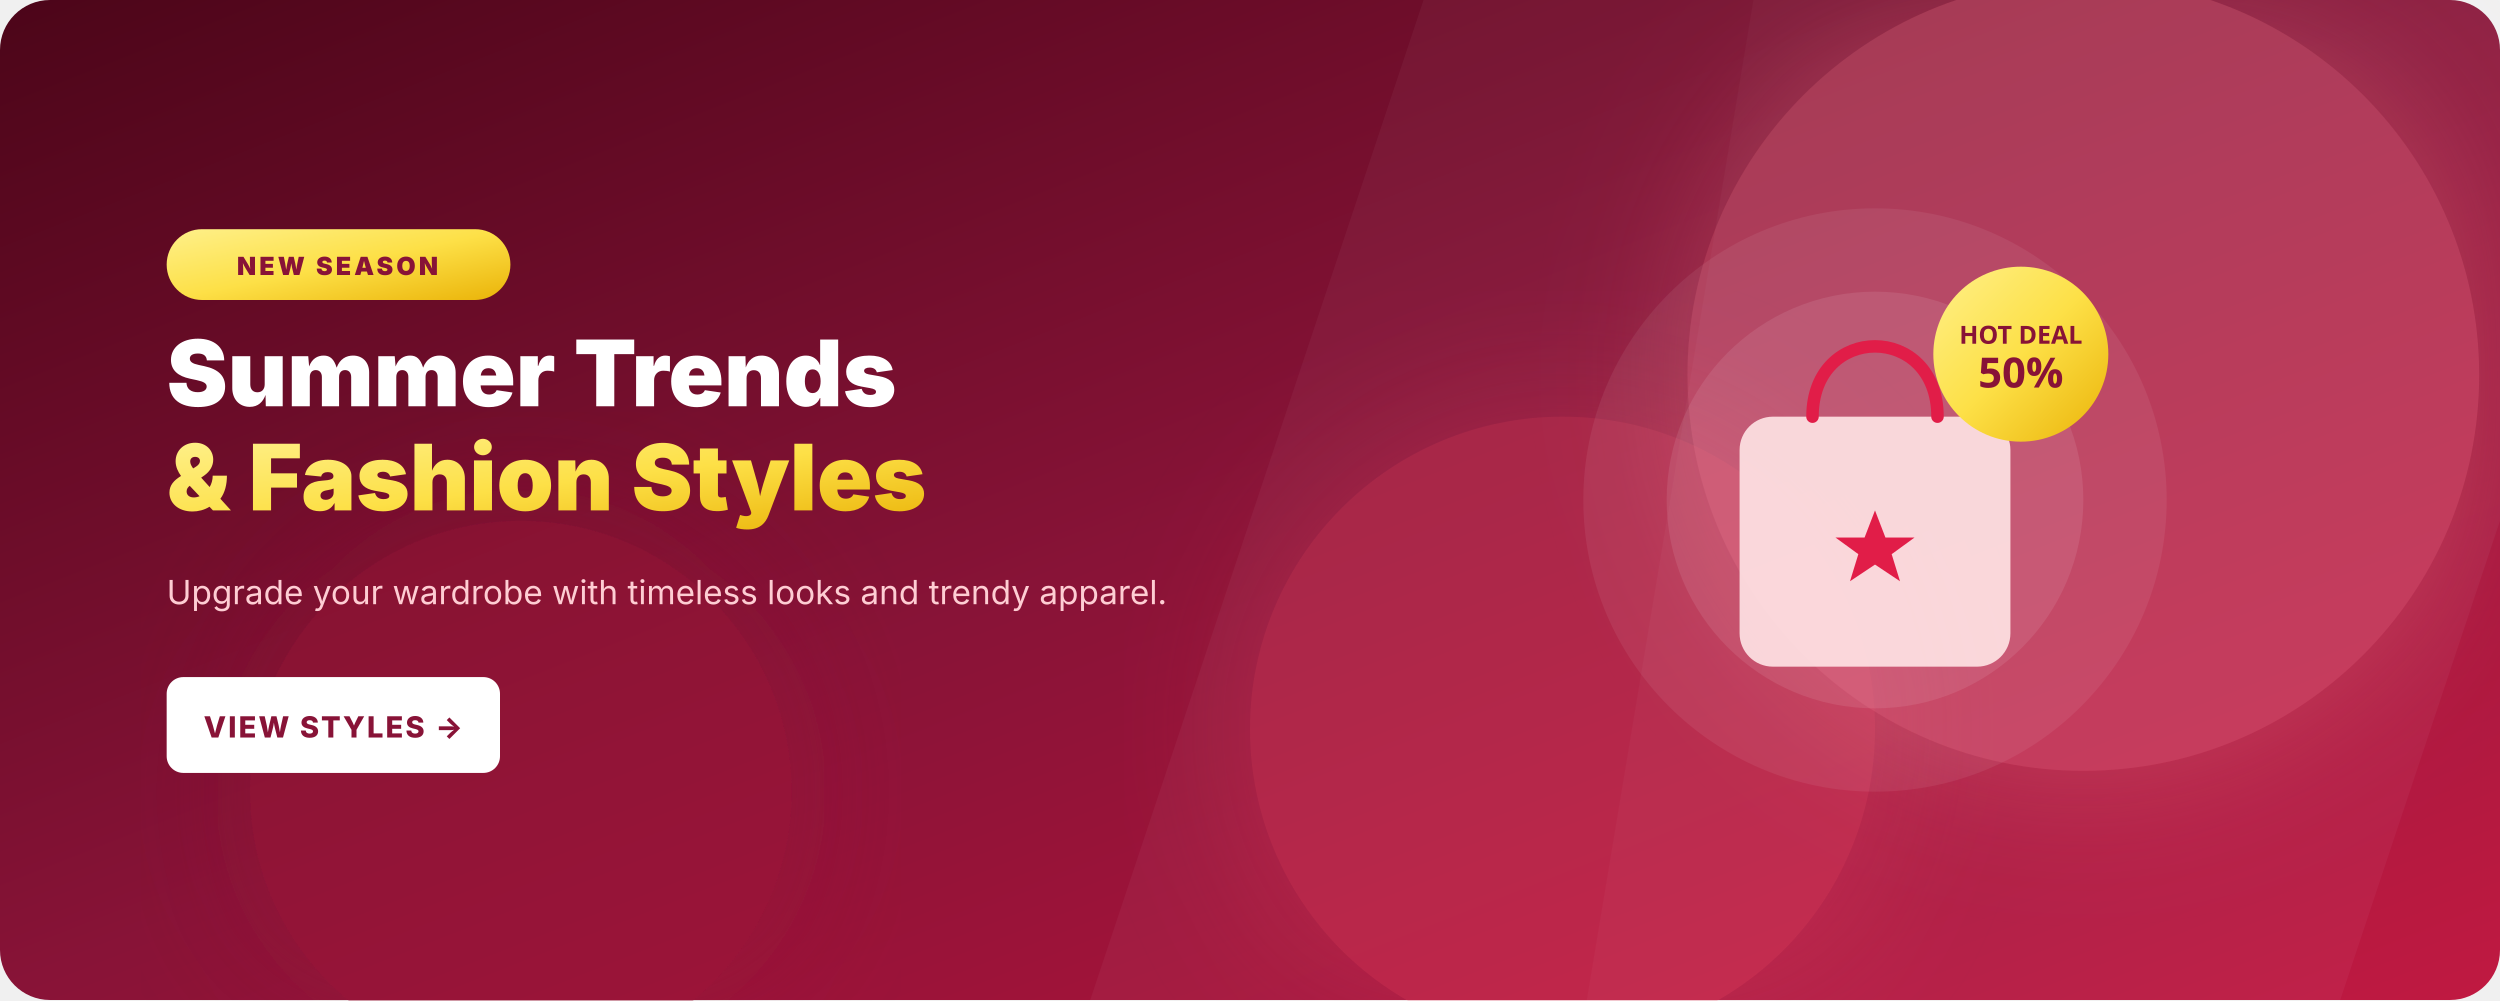
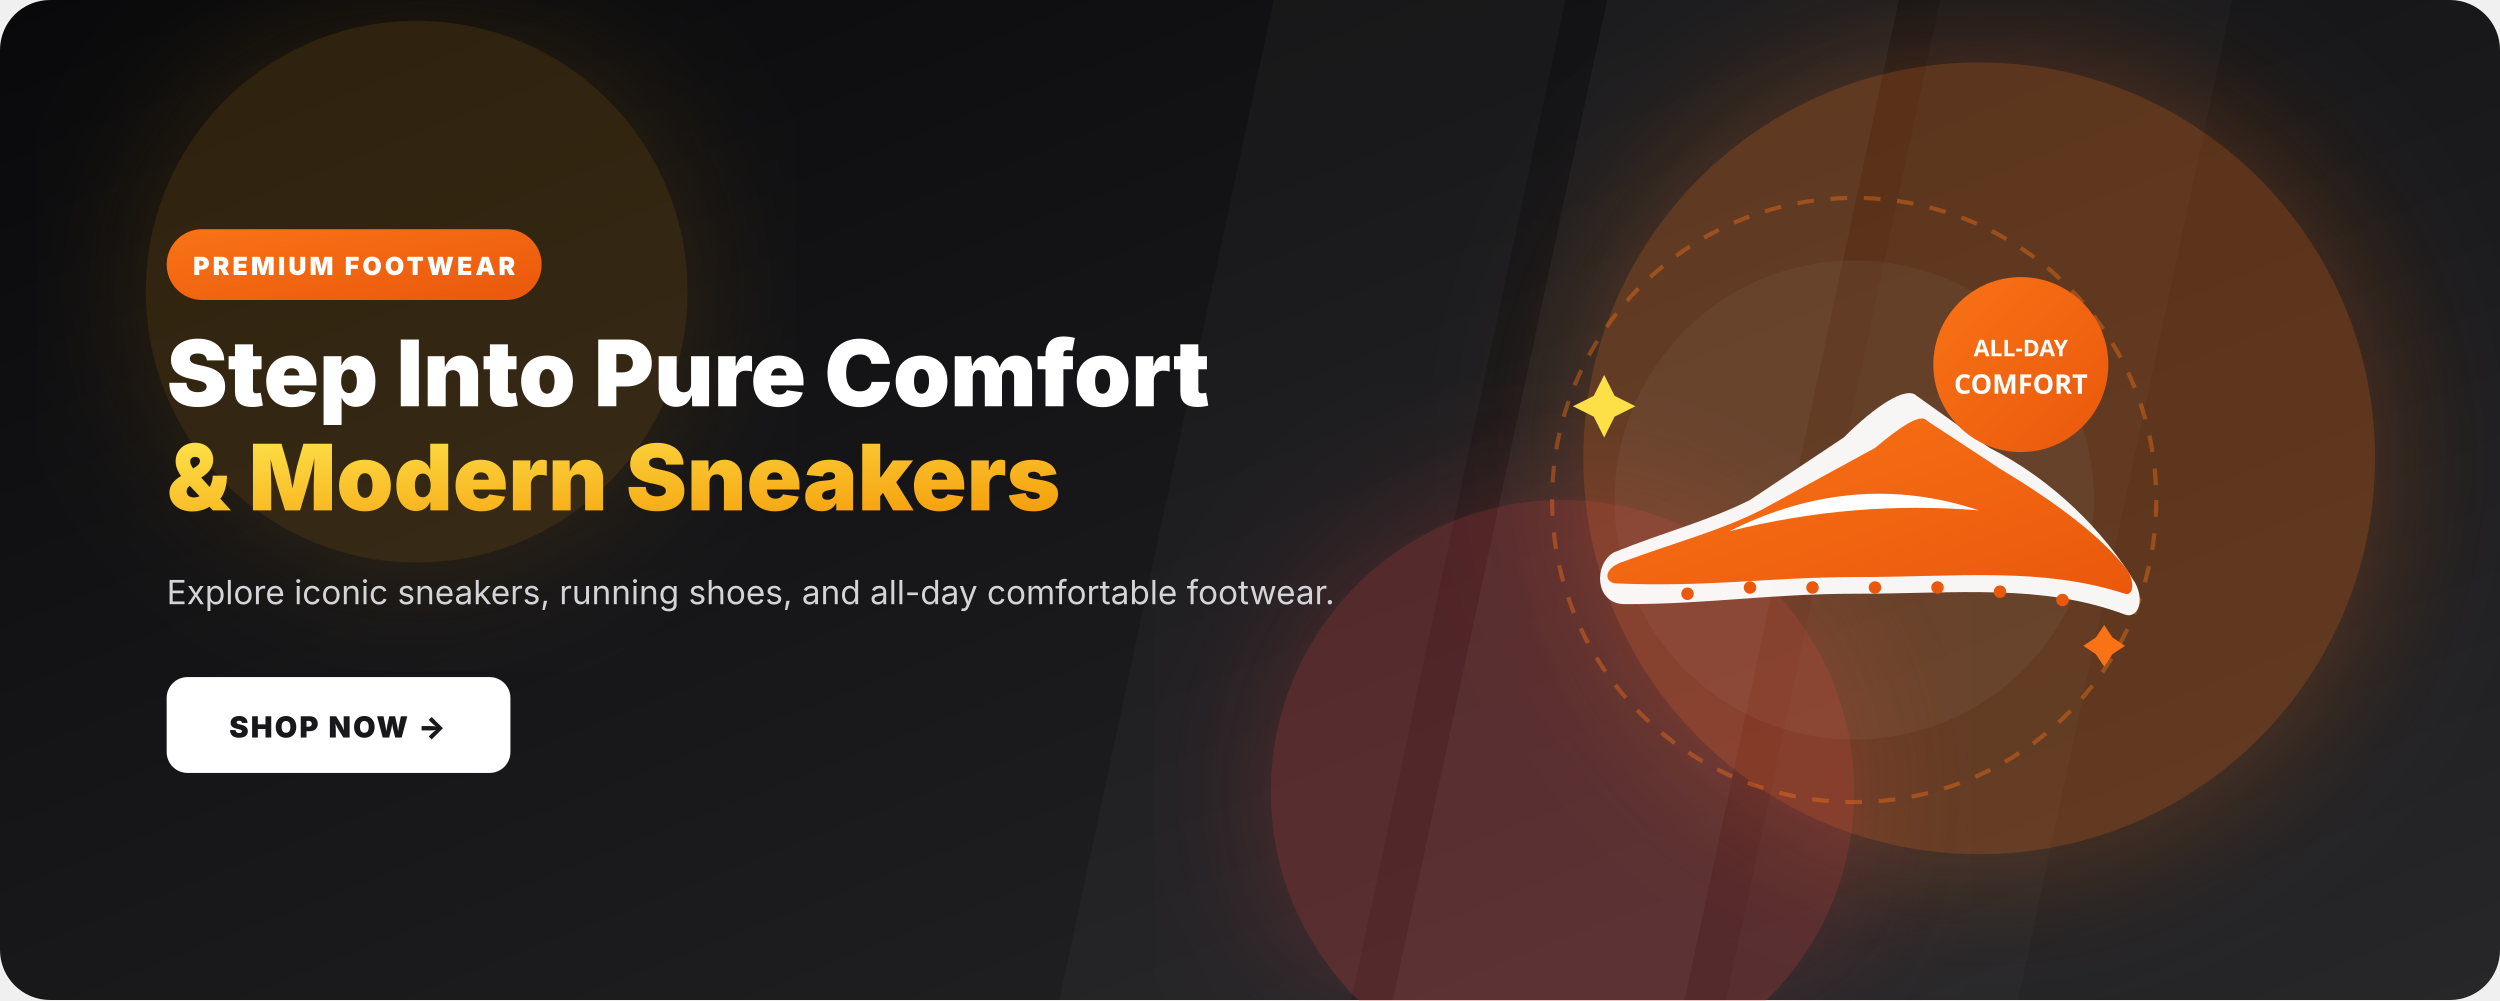
<svg xmlns="http://www.w3.org/2000/svg" viewBox="0 0 1200 480" width="100%" height="100%">
  <defs>
-     <linearGradient id="bg2" x1="0%" y1="0%" x2="100%" y2="100%">
-       <stop offset="0%" stop-color="#4c0519" />
-       <stop offset="50%" stop-color="#881337" />
-       <stop offset="100%" stop-color="#be123c" />
+     <linearGradient id="bgFootwear" x1="0%" y1="0%" x2="100%" y2="100%">
+       <stop offset="0%" stop-color="#09090b" />
+       <stop offset="50%" stop-color="#18181b" />
+       <stop offset="100%" stop-color="#27272a" />
    </linearGradient>
-     <linearGradient id="goldGrad" x1="0%" y1="0%" x2="100%" y2="100%">
-       <stop offset="0%" stop-color="#fef08a" />
-       <stop offset="50%" stop-color="#fde047" />
-       <stop offset="100%" stop-color="#eab308" />
+     <linearGradient id="orangeGrad" x1="0%" y1="0%" x2="100%" y2="100%">
+       <stop offset="0%" stop-color="#f97316" />
+       <stop offset="100%" stop-color="#ea580c" />
    </linearGradient>
-     <filter id="glow2" x="-20%" y="-20%" width="140%" height="140%">
+     <linearGradient id="amberGold" x1="0%" y1="0%" x2="100%" y2="100%">
+       <stop offset="0%" stop-color="#fde047" />
+       <stop offset="100%" stop-color="#f59e0b" />
+     </linearGradient>
+     <filter id="glowFootwear" x="-20%" y="-20%" width="140%" height="140%">
      <feGaussianBlur stdDeviation="35" result="blur" />
      <feComposite in="SourceGraphic" in2="blur" operator="over" />
    </filter>
  </defs>
-   <rect width="1200" height="480" fill="url(#bg2)" rx="24" />
-   <circle cx="1000" cy="180" r="190" fill="#fb7185" opacity="0.3" filter="url(#glow2)" />
-   <circle cx="750" cy="350" r="150" fill="#f43f5e" opacity="0.25" filter="url(#glow2)" />
-   <circle cx="250" cy="380" r="130" fill="#9f1239" opacity="0.4" filter="url(#glow2)" />
-   <path d="M 700 -50 L 1300 -50 L 1100 550 L 500 550 Z" fill="#ffffff" opacity="0.04" />
-   <path d="M 850 -50 L 1350 -50 L 1250 550 L 750 550 Z" fill="#ffffff" opacity="0.03" />
+   <rect width="1200" height="480" fill="url(#bgFootwear)" rx="24" />
+   <circle cx="950" cy="220" r="190" fill="#f97316" opacity="0.3" filter="url(#glowFootwear)" />
+   <circle cx="750" cy="380" r="140" fill="#ef4444" opacity="0.25" filter="url(#glowFootwear)" />
+   <circle cx="200" cy="140" r="130" fill="#f59e0b" opacity="0.15" filter="url(#glowFootwear)" />
+   <path d="M 620 -40 L 760 -40 L 640 520 L 500 520 Z" fill="#ffffff" opacity="0.03" />
+   <path d="M 780 -40 L 920 -40 L 800 520 L 660 520 Z" fill="#ffffff" opacity="0.04" />
+   <path d="M 940 -40 L 1080 -40 L 960 520 L 820 520 Z" fill="#ffffff" opacity="0.02" />
  <g transform="translate(80, 110)">
-     <rect x="0" y="0" width="165" height="34" rx="17" fill="url(#goldGrad)" />
-     <text x="82" y="22" fill="#881337" font-size="12" font-weight="900" letter-spacing="1.5" text-anchor="middle" font-family="system-ui, -apple-system, sans-serif">NEW SEASON</text>
-     <text x="0" y="85" fill="#ffffff" font-size="44" font-weight="900" font-family="system-ui, -apple-system, sans-serif">Summer Trends</text>
-     <text x="0" y="135" fill="url(#goldGrad)" font-size="44" font-weight="900" font-family="system-ui, -apple-system, sans-serif">&amp; Fashion Styles</text>
-     <text x="0" y="180" fill="#fecdd3" font-size="16" font-family="system-ui, -apple-system, sans-serif">Upgrade your wardrobe with timeless looks and trendy apparel.</text>
-     <rect x="0" y="215" width="160" height="46" rx="8" fill="#ffffff" />
-     <text x="80" y="244" fill="#881337" font-size="14" font-weight="800" letter-spacing="1" text-anchor="middle" font-family="system-ui, -apple-system, sans-serif">VIEW STYLES →</text>
+     <rect x="0" y="0" width="180" height="34" rx="17" fill="url(#orangeGrad)" />
+     <text x="90" y="22" fill="#ffffff" font-size="12" font-weight="900" letter-spacing="1.5" text-anchor="middle" font-family="system-ui, -apple-system, sans-serif">PREMIUM FOOTWEAR</text>
+     <text x="0" y="85" fill="#ffffff" font-size="44" font-weight="900" font-family="system-ui, -apple-system, sans-serif">Step Into Pure Comfort</text>
+     <text x="0" y="135" fill="url(#amberGold)" font-size="44" font-weight="900" font-family="system-ui, -apple-system, sans-serif">&amp; Modern Sneakers</text>
+     <text x="0" y="180" fill="#d4d4d8" font-size="16" font-family="system-ui, -apple-system, sans-serif">Explore iconic sneakers, running shoes, and all-day comfortable footwear.</text>
+     <rect x="0" y="215" width="165" height="46" rx="10" fill="#ffffff" />
+     <text x="82" y="244" fill="#18181b" font-size="14" font-weight="900" letter-spacing="1" text-anchor="middle" font-family="system-ui, -apple-system, sans-serif">SHOP NOW →</text>
  </g>
-   <g transform="translate(900, 240)">
-     <circle cx="0" cy="0" r="140" fill="#ffffff" opacity="0.07" />
-     <circle cx="0" cy="0" r="100" fill="#ffffff" opacity="0.09" />
-     <rect x="-65" y="-40" width="130" height="120" rx="16" fill="#ffe4e6" opacity="0.9" />
-     <path d="M -30 -40 C -30 -85, 30 -85, 30 -40" fill="none" stroke="#e11d48" stroke-width="6" stroke-linecap="round" />
-     <polygon points="0,5 5,18 19,18 8,26 12,39 0,31 -12,39 -8,26 -19,18 -5,18" fill="#e11d48" />
-     <g transform="translate(70, -70)">
-       <circle cx="0" cy="0" r="42" fill="url(#goldGrad)" />
-       <text x="0" y="-5" fill="#881337" font-size="12" font-weight="900" text-anchor="middle" font-family="sans-serif">HOT DEAL</text>
-       <text x="0" y="16" fill="#881337" font-size="20" font-weight="900" text-anchor="middle" font-family="sans-serif">50%</text>
+   <g transform="translate(890, 240)">
+     <circle cx="0" cy="0" r="145" fill="none" stroke="#f97316" stroke-width="2" stroke-dasharray="8 8" opacity="0.4" />
+     <circle cx="0" cy="0" r="115" fill="#ffffff" opacity="0.04" />
+     <path d="M -110 50 C -70 50, -40 45, 0 45 C 50 45, 90 40, 130 55 C 135 57, 140 50, 135 40 C 120 15, 95 -10, 65 -25 L 30 -50 C 25 -55, 10 -45, -5 -30 L -50 0 C -70 10, -90 15, -115 25 C -125 30, -125 50, -110 50 Z" fill="#ffffff" opacity="0.95" />
+     <path d="M -115 40 C -70 42, -40 37, 0 37 C 50 37, 90 32, 130 45 C 133 46, 135 42, 132 35 C 120 18, 95 0, 70 -15 L 35 -38 C 32 -42, 22 -35, 10 -25 L -45 5 C -65 15, -85 20, -112 30 C -120 33, -120 39, -115 40 Z" fill="url(#orangeGrad)" />
+     <path d="M -60 15 Q 0 -15 60 5 Q 0 0 -60 15 Z" fill="#ffffff" />
+     <circle cx="-80" cy="45" r="3" fill="#ea580c" />
+     <circle cx="-50" cy="42" r="3" fill="#ea580c" />
+     <circle cx="-20" cy="42" r="3" fill="#ea580c" />
+     <circle cx="10" cy="42" r="3" fill="#ea580c" />
+     <circle cx="40" cy="42" r="3" fill="#ea580c" />
+     <circle cx="70" cy="44" r="3" fill="#ea580c" />
+     <circle cx="100" cy="48" r="3" fill="#ea580c" />
+     <g transform="translate(80, -65)">
+       <circle cx="0" cy="0" r="42" fill="url(#orangeGrad)" />
+       <text x="0" y="-4" fill="#ffffff" font-size="11" font-weight="900" text-anchor="middle" font-family="sans-serif">ALL-DAY</text>
+       <text x="0" y="14" fill="#ffffff" font-size="13" font-weight="900" text-anchor="middle" font-family="sans-serif">COMFORT</text>
    </g>
+     <polygon points="-120,-60 -115,-50 -105,-45 -115,-40 -120,-30 -125,-40 -135,-45 -125,-50" fill="#fde047" />
+     <polygon points="120,60 124,66 130,70 124,74 120,80 116,74 110,70 116,66" fill="#f97316" />
  </g>
</svg>
